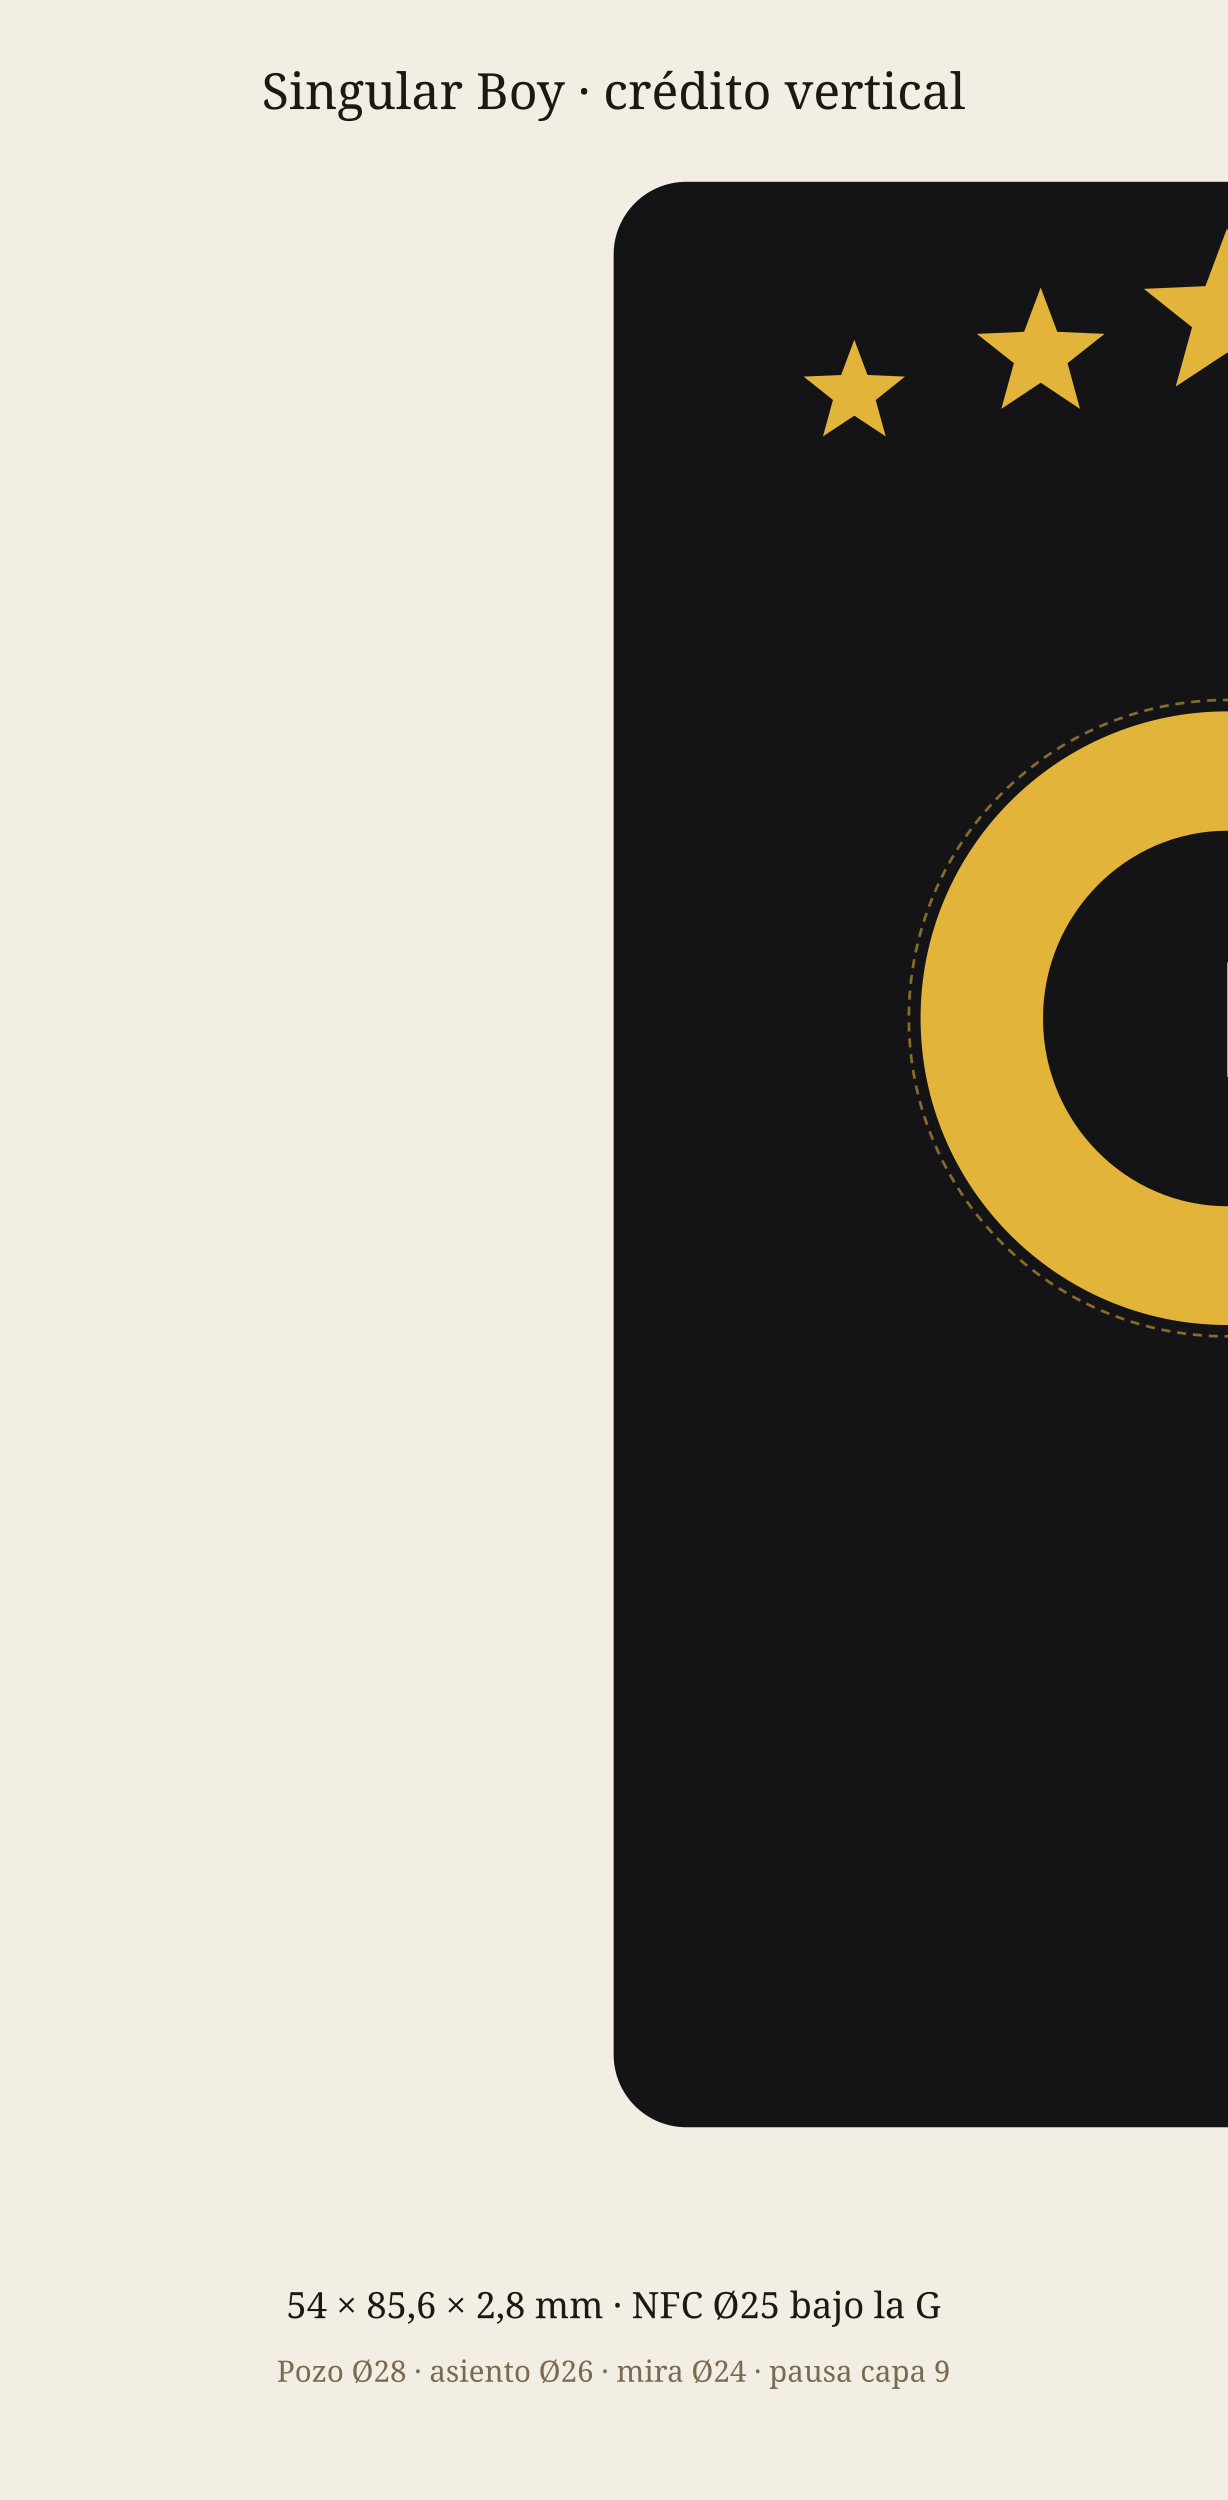
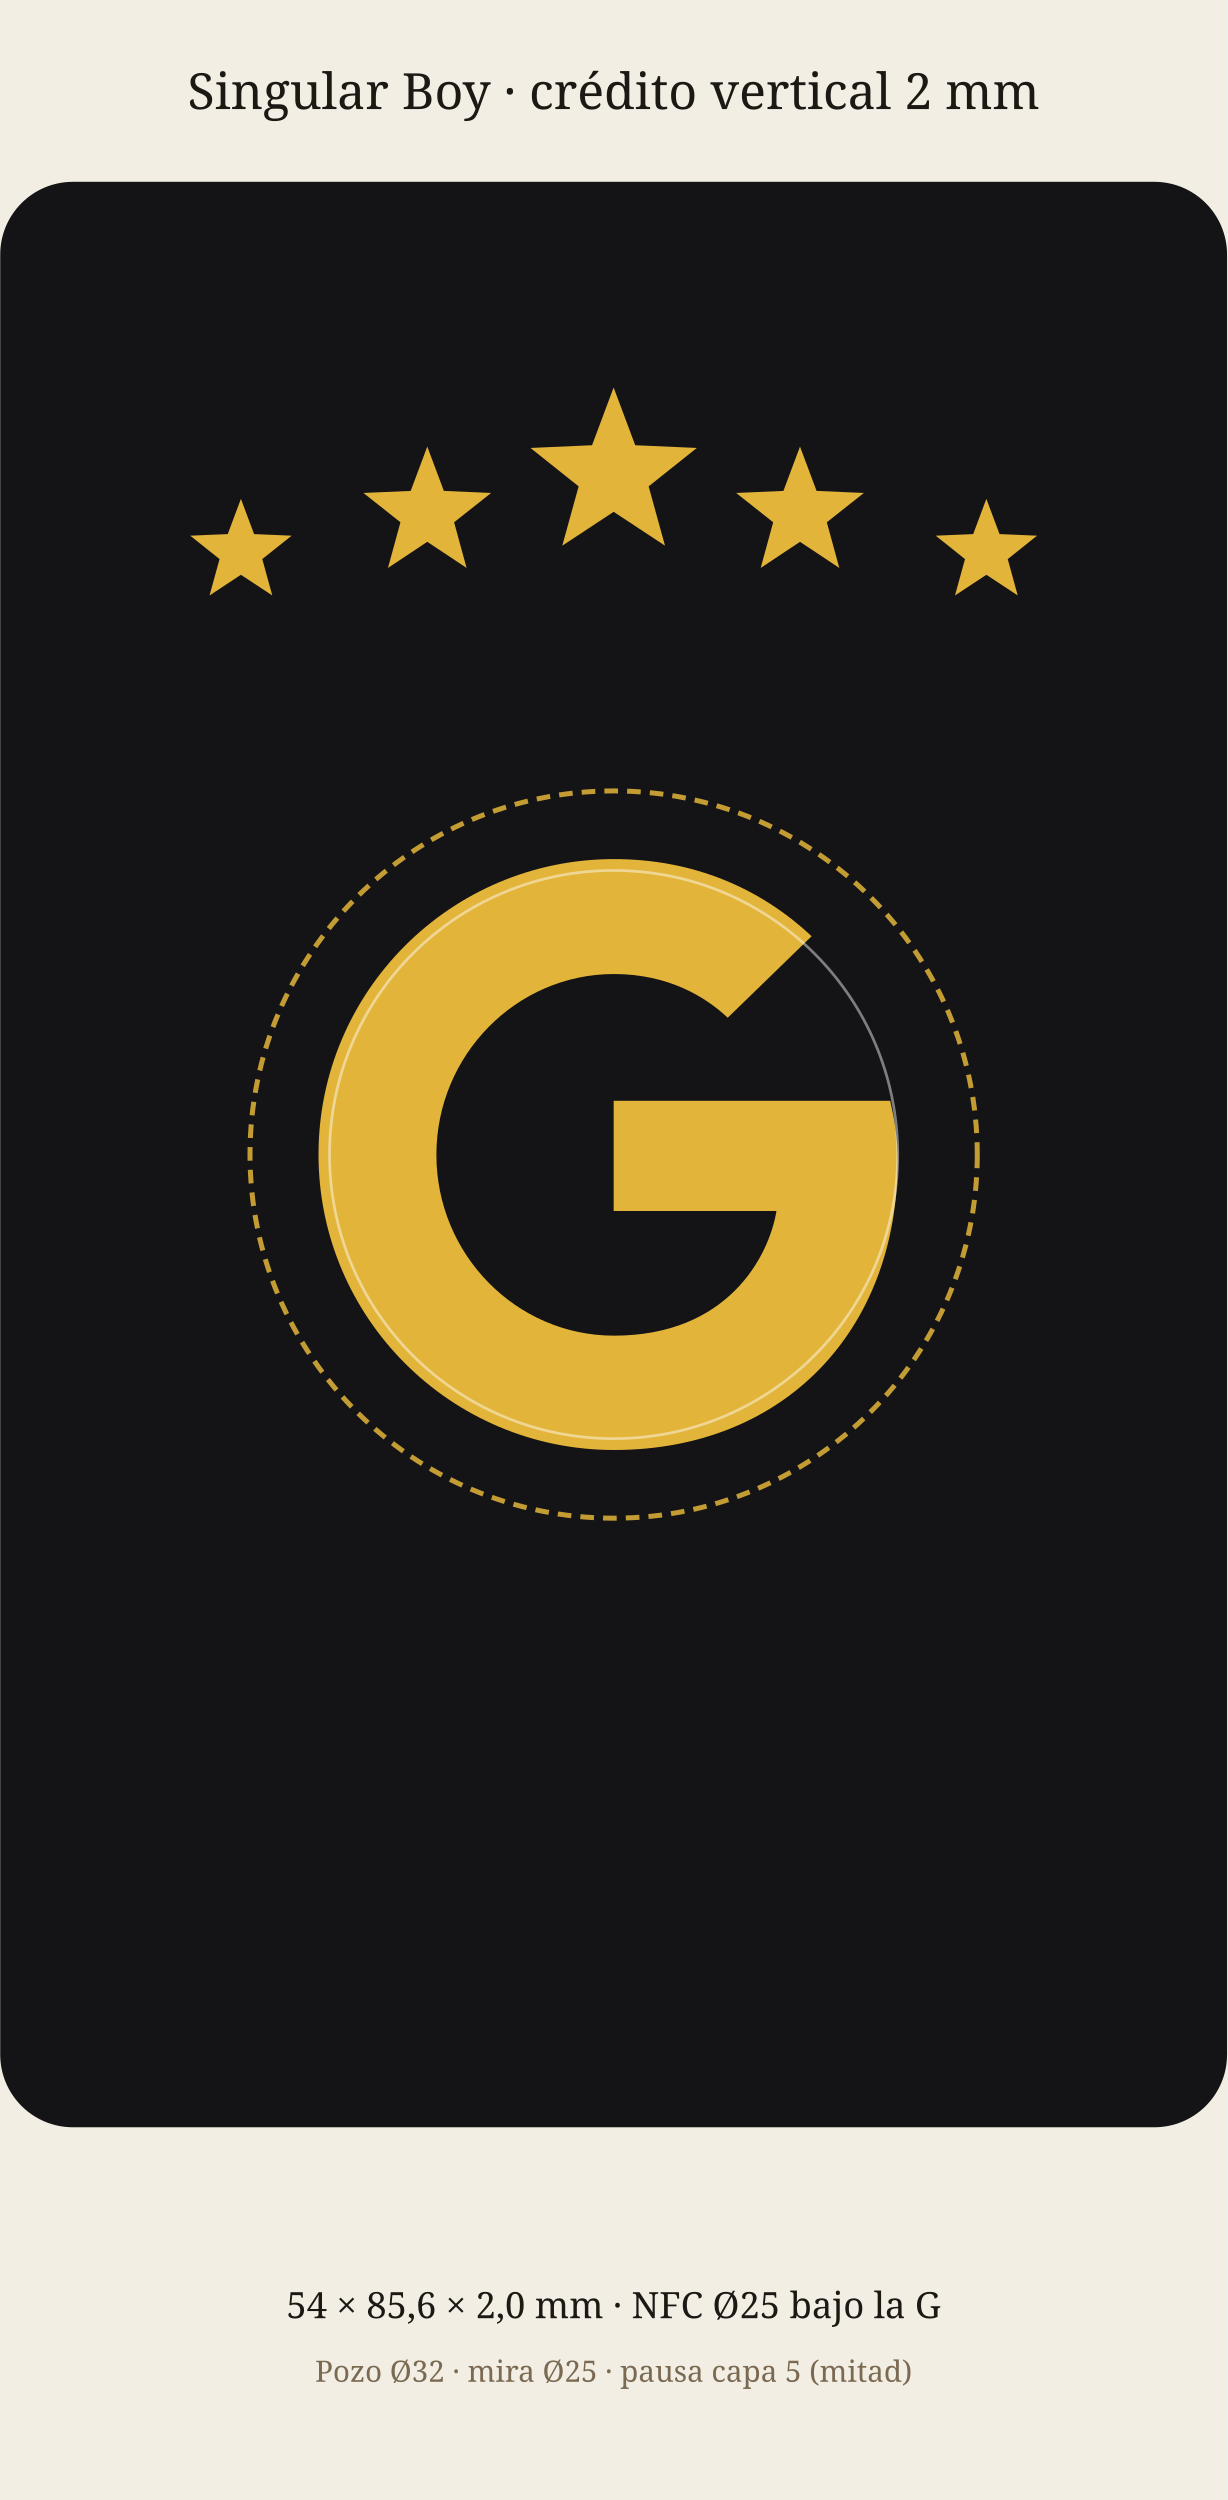
<svg xmlns="http://www.w3.org/2000/svg" viewBox="0 0 540 1100" width="540" height="1100">
  <rect width="540" height="1100" fill="#F3EEE4" />
-   <text x="270" y="48" text-anchor="middle" fill="#1C1915" font-family="Georgia, serif" font-size="22">Singular Boy · crédito vertical</text>
-   <rect x="270.0" y="80.0" width="539.8" height="856.0" rx="32.0" fill="#141416" />
-   <polygon points="375.9,149.5 381.7,165.0 398.2,165.7 385.3,176.0 389.7,192.0 375.9,182.9 362.1,192.0 366.5,176.0 353.6,165.7 370.1,165.0" fill="#E2B43A" />
-   <polygon points="457.9,126.5 465.2,146.0 486.0,146.9 469.7,159.8 475.2,179.9 457.9,168.4 440.6,179.9 446.1,159.8 429.8,146.9 450.6,146.0" fill="#E2B43A" />
-   <polygon points="539.9,100.5 549.4,125.9 576.5,127.1 555.3,144.0 562.5,170.1 539.9,155.2 517.3,170.1 524.5,144.0 503.3,127.1 530.4,125.9" fill="#E2B43A" />
-   <polygon points="621.9,126.5 629.2,146.0 650.0,146.9 633.7,159.8 639.2,179.9 621.9,168.4 604.6,179.9 610.1,159.8 593.8,146.9 614.6,146.0" fill="#E2B43A" />
-   <polygon points="703.9,149.5 709.7,165.0 726.2,165.7 713.3,176.0 717.7,192.0 703.9,182.9 690.1,192.0 694.5,176.0 681.6,165.7 698.1,165.0" fill="#E2B43A" />
-   <g transform="translate(404.900 313.000) scale(15)">
+   <text x="270" y="48" text-anchor="middle" fill="#1C1915" font-family="Georgia, serif" font-size="22">Singular Boy · crédito vertical 2 mm</text>
+   <rect x="0.1" y="80.0" width="539.8" height="856.0" rx="32.0" fill="#141416" />
+   <polygon points="106.0,219.5 111.8,235.0 128.3,235.7 115.4,246.0 119.8,262.0 106.0,252.9 92.2,262.0 96.6,246.0 83.7,235.7 100.2,235.0" fill="#E2B43A" />
+   <polygon points="188.0,196.5 195.3,216.0 216.1,216.9 199.8,229.8 205.3,249.9 188.0,238.4 170.7,249.9 176.2,229.8 159.9,216.9 180.7,216.0" fill="#E2B43A" />
+   <polygon points="270.0,170.5 279.5,195.9 306.6,197.1 285.4,214.0 292.6,240.1 270.0,225.2 247.4,240.1 254.6,214.0 233.4,197.1 260.5,195.9" fill="#E2B43A" />
+   <polygon points="352.0,196.5 359.3,216.0 380.1,216.9 363.8,229.8 369.3,249.9 352.0,238.4 334.7,249.9 340.2,229.8 323.9,216.9 344.7,216.0" fill="#E2B43A" />
+   <polygon points="434.0,219.5 439.8,235.0 456.3,235.7 443.4,246.0 447.8,262.0 434.0,252.9 420.2,262.0 424.6,246.0 411.7,235.7 428.2,235.0" fill="#E2B43A" />
+   <g transform="translate(140.000 378.000) scale(14.44444)">
    <path d="M9.001 10.71V7.362h8.424c.126.567.225 1.098.225 1.845 0 5.139-3.447 8.793-8.64 8.793-4.968 0-9-4.032-9-9s4.032-9 9-9c2.43 0 4.464.891 6.021 2.349l-2.556 2.484c-.648-.612-1.782-1.332-3.465-1.332-2.979 0-5.409 2.475-5.409 5.508s2.43 5.508 5.409 5.508c3.447 0 4.716-2.385 4.95-3.798H9.001v-.009z" fill="#E2B43A" />
  </g>
-   <circle cx="539.9" cy="448.0" r="140.0" fill="none" stroke="#E2B43A" stroke-width="1.2" stroke-dasharray="4 3" opacity="0.55" />
-   <text x="270" y="1020" text-anchor="middle" fill="#1C1915" font-family="Georgia, serif" font-size="16">54 × 85,6 × 2,8 mm · NFC Ø25 bajo la G</text>
-   <text x="270" y="1048" text-anchor="middle" fill="#7A6A52" font-family="Georgia, serif" font-size="13">Pozo Ø28 · asiento Ø26 · mira Ø24 · pausa capa 9</text>
+   <circle cx="270.0" cy="508.0" r="160.0" fill="none" stroke="#E2B43A" stroke-width="2.2" stroke-dasharray="6 4" opacity="0.85" />
+   <circle cx="270.0" cy="508.0" r="125.0" fill="none" stroke="#fff" stroke-width="1.2" opacity="0.45" />
+   <text x="270" y="1020" text-anchor="middle" fill="#1C1915" font-family="Georgia, serif" font-size="16">54 × 85,6 × 2,0 mm · NFC Ø25 bajo la G</text>
+   <text x="270" y="1048" text-anchor="middle" fill="#7A6A52" font-family="Georgia, serif" font-size="13">Pozo Ø32 · mira Ø25 · pausa capa 5 (mitad)</text>
</svg>
